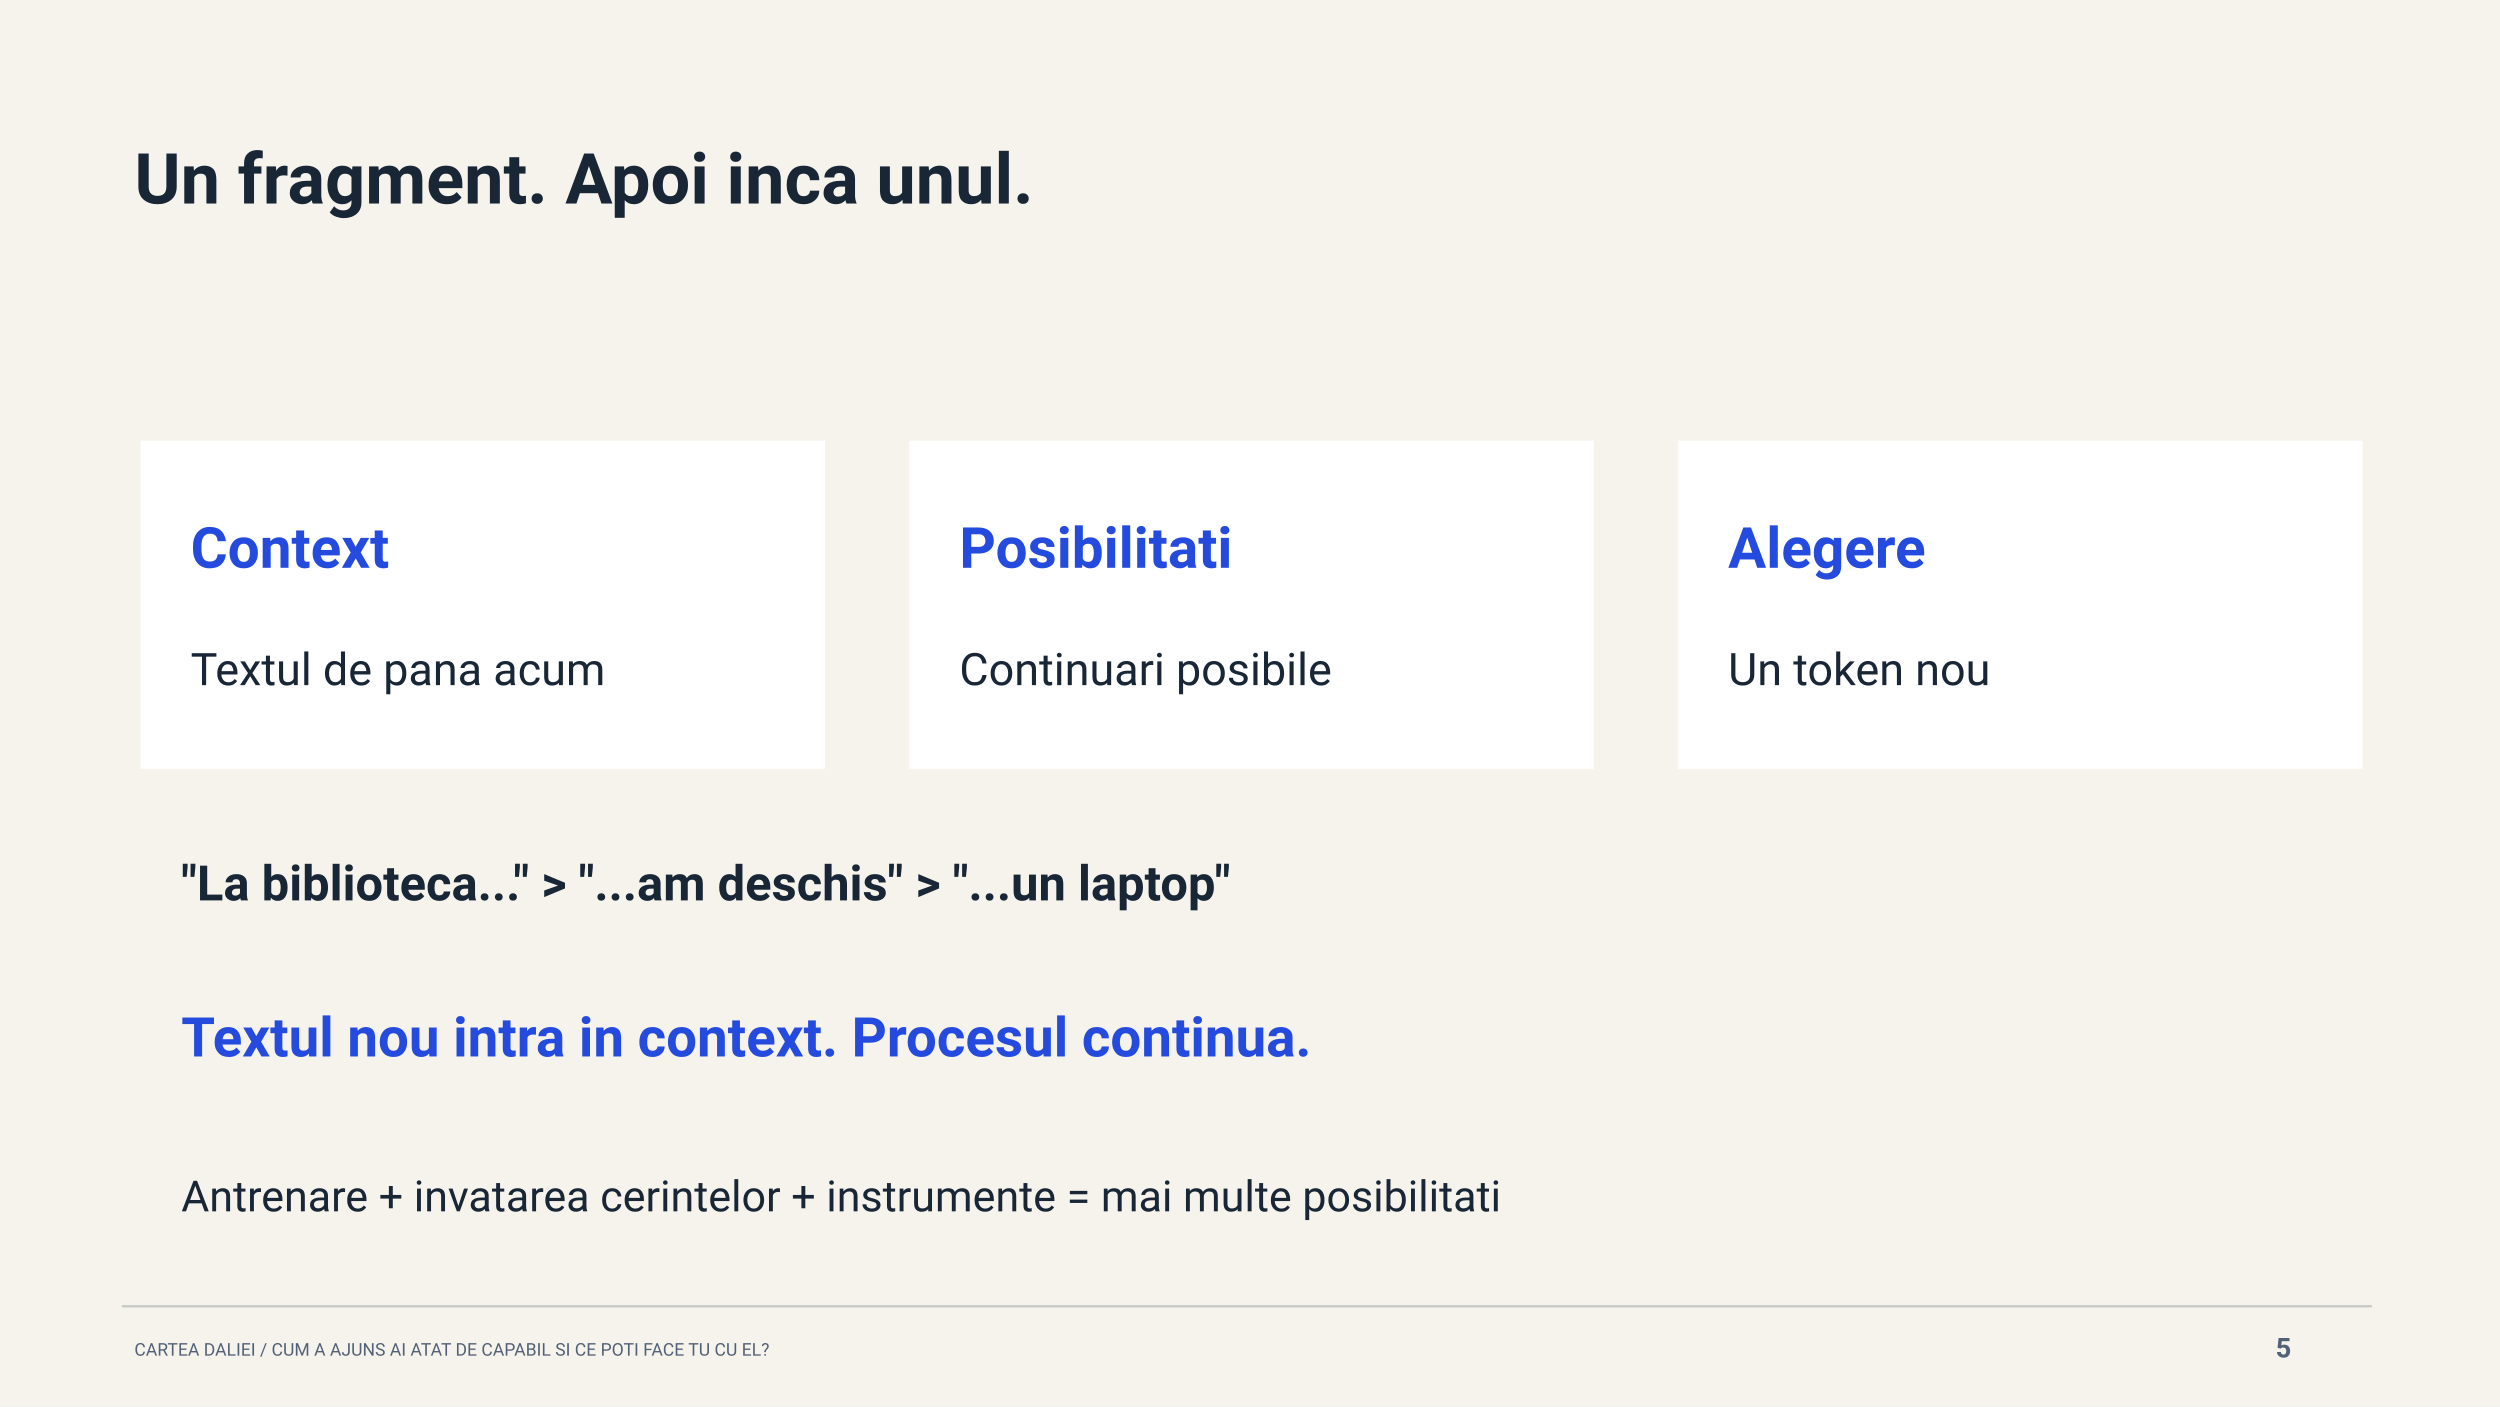
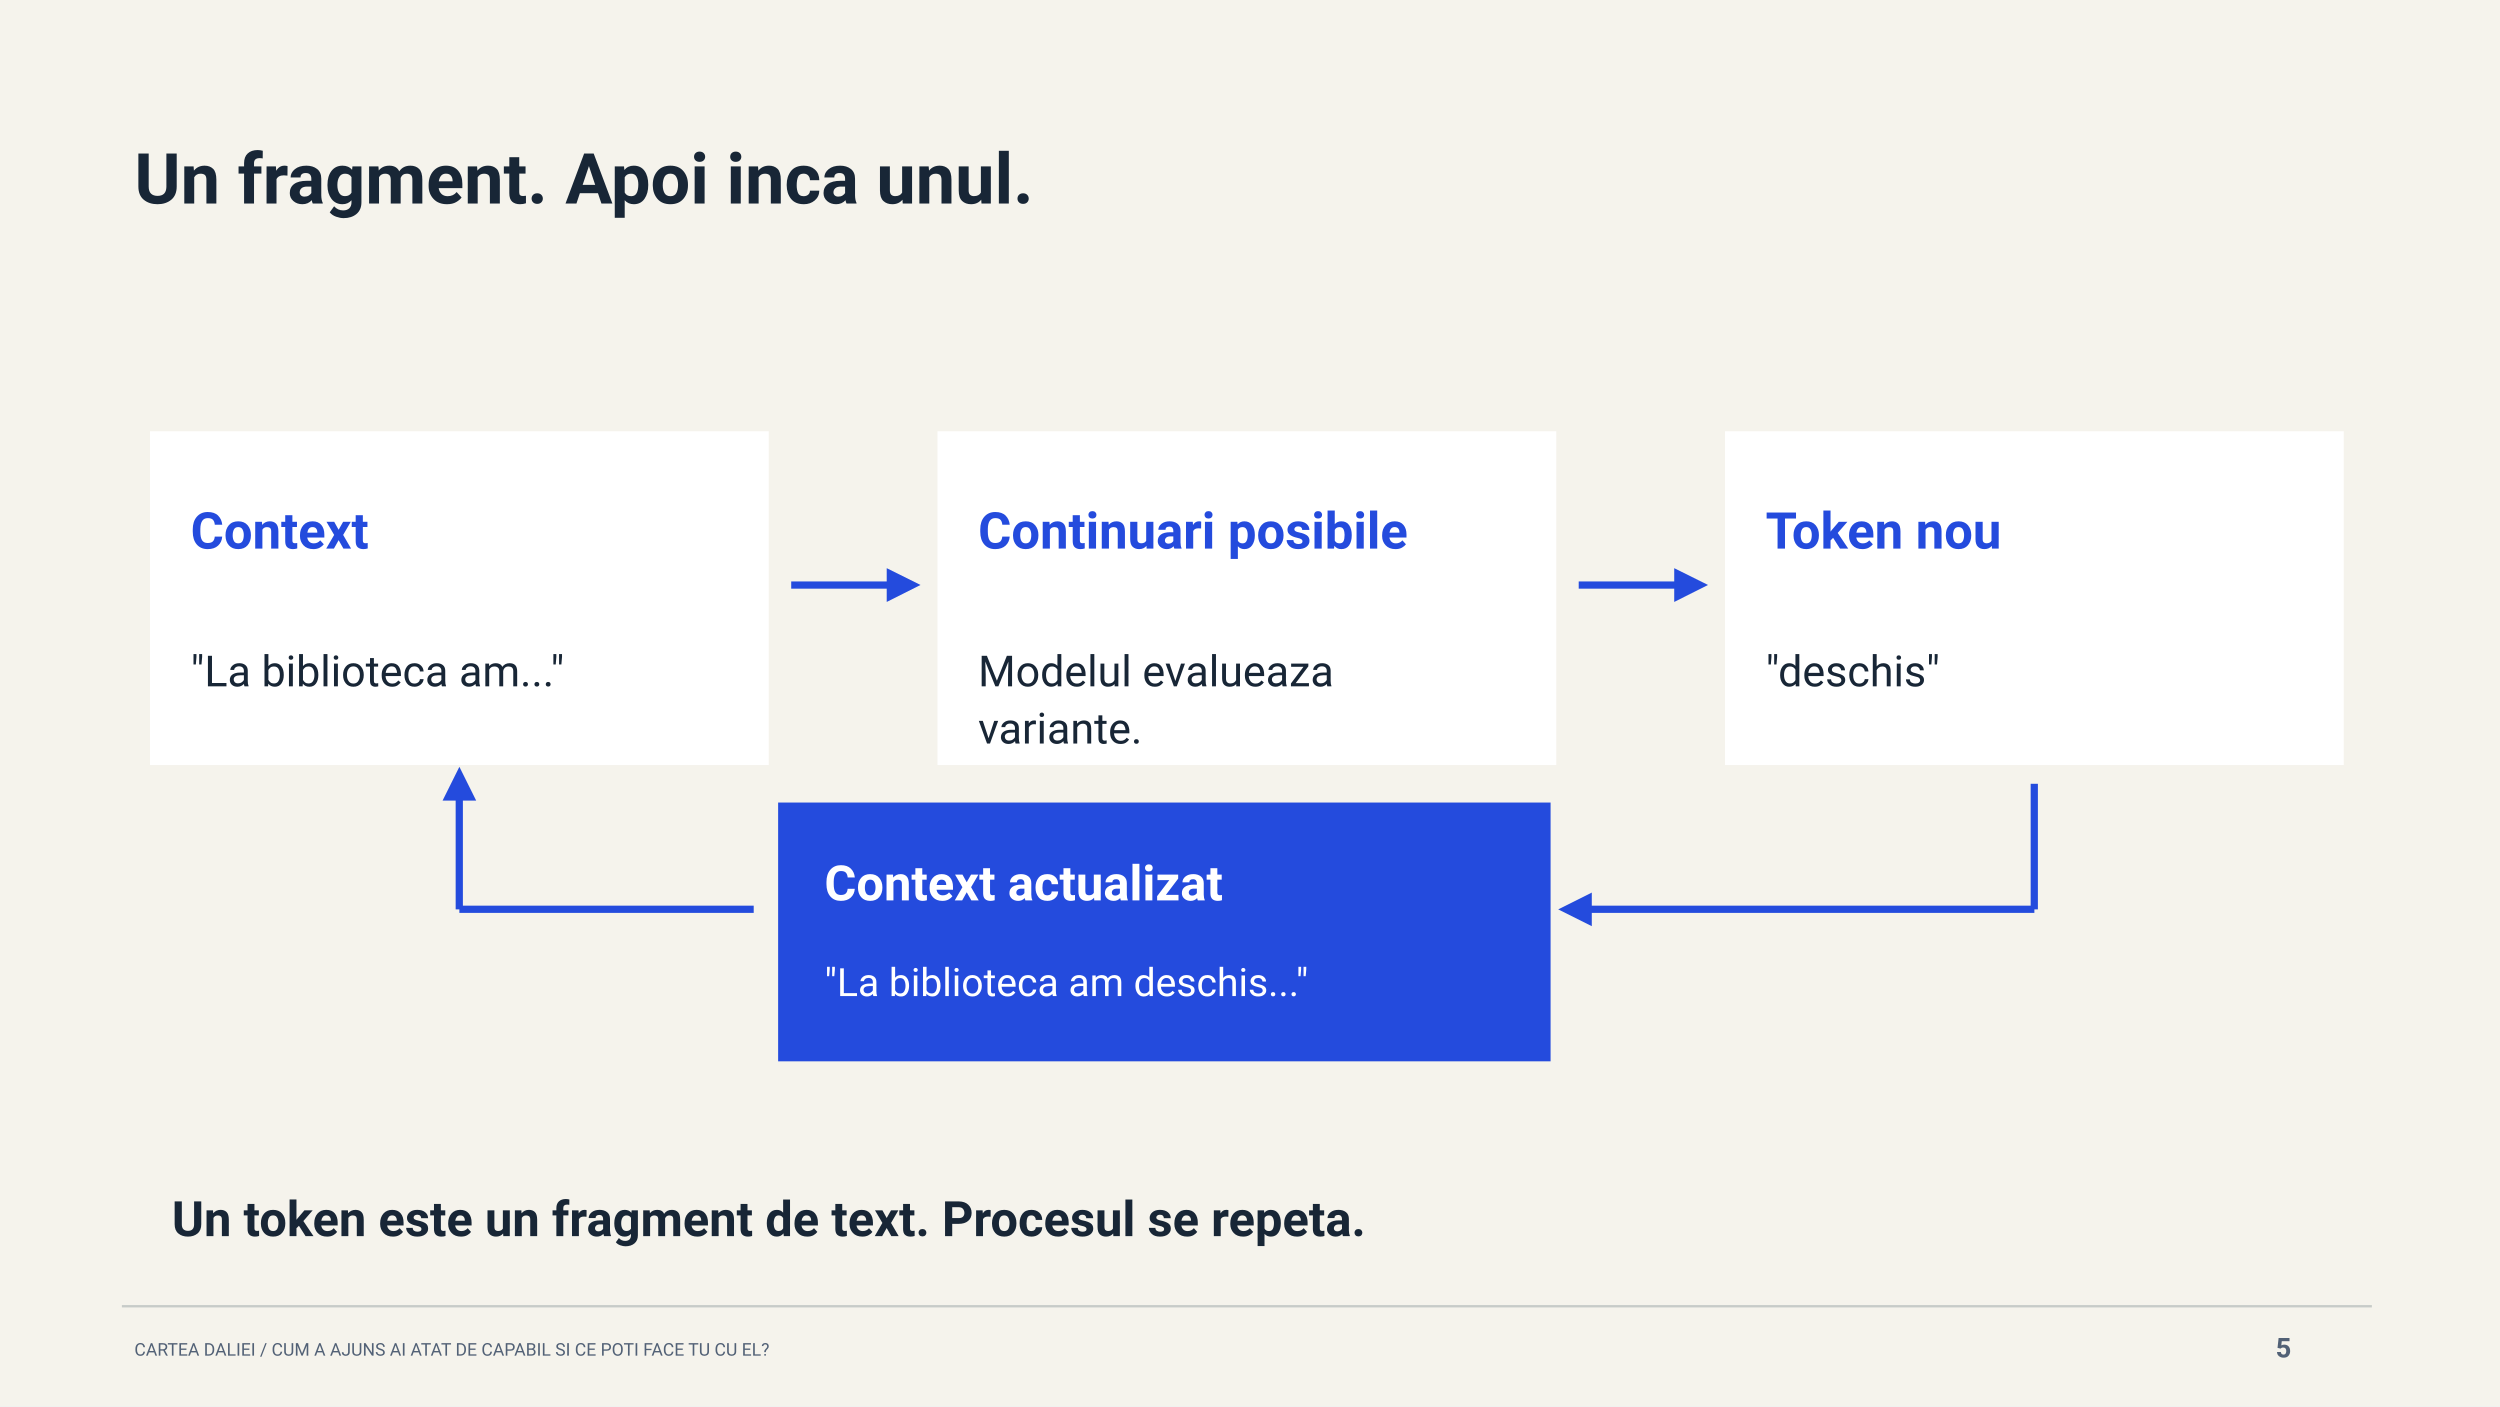
<svg xmlns="http://www.w3.org/2000/svg" width="1280.0" height="720.0" viewBox="0 0 1280.0 720.0">
  <rect x="0" y="0" width="1280.0" height="720.0" fill="#F5F3EC" />
  <rect x="62.4" y="53.8" width="1153.9" height="120.0" fill="none" stroke="none" stroke-width="0.00" />
  <g data-shape-text="0">
    <text x="68.8" y="104.2" text-anchor="start">
      <tspan style="font-weight:bold;font-size:36.0px;font-family:'Aptos Display','Aptos',-apple-system,BlinkMacSystemFont,'Segoe UI',Roboto,sans-serif;fill:#182636;">Un fragment. Apoi inca unul.</tspan>
    </text>
  </g>
  <rect x="62.4" y="668.2" width="1152.0" height="1.2" fill="#C7CBC8" stroke="none" stroke-width="0.00" />
  <g data-shape-text="1" />
  <rect x="62.4" y="679.7" width="1056.0" height="24.8" fill="none" stroke="none" stroke-width="0.00" />
  <g data-shape-text="2">
    <text x="68.8" y="694.1" text-anchor="start">
      <tspan style="font-size:9.0px;font-family:Aptos,'Aptos',-apple-system,BlinkMacSystemFont,'Segoe UI',Roboto,sans-serif;fill:#526176;">CARTEA DALIEI  /  CUM A AJUNS AI ATAT DE CAPABIL SI CE POTI FACE TU CU EL?</tspan>
    </text>
  </g>
  <rect x="1158.7" y="673.9" width="57.6" height="31.5" fill="none" stroke="none" stroke-width="0.00" />
  <g data-shape-text="3">
    <text x="1165.1" y="695.0" text-anchor="start">
      <tspan style="font-weight:bold;font-size:14.0px;font-family:Aptos,'Aptos',-apple-system,BlinkMacSystemFont,'Segoe UI',Roboto,sans-serif;fill:#526176;">5</tspan>
    </text>
  </g>
-   <rect x="72.0" y="225.6" width="350.4" height="168.0" fill="#FFFFFF" stroke="none" stroke-width="0.00" />
+   <rect x="76.8" y="220.8" width="316.8" height="170.9" fill="#FFFFFF" stroke="none" stroke-width="0.00" />
  <g data-shape-text="4" />
-   <rect x="91.2" y="249.6" width="312.0" height="57.6" fill="none" stroke="none" stroke-width="0.00" />
+   <rect x="91.2" y="243.8" width="288.0" height="67.2" fill="none" stroke="none" stroke-width="0.00" />
  <g data-shape-text="5">
-     <text x="97.6" y="290.7" text-anchor="start">
-       <tspan style="font-weight:bold;font-size:29.0px;font-family:Aptos,'Aptos',-apple-system,BlinkMacSystemFont,'Segoe UI',Roboto,sans-serif;fill:#244BDD;">Context</tspan>
+     <text x="97.6" y="280.9" text-anchor="start">
+       <tspan style="font-weight:bold;font-size:26.0px;font-family:Aptos,'Aptos',-apple-system,BlinkMacSystemFont,'Segoe UI',Roboto,sans-serif;fill:#244BDD;">Context</tspan>
    </text>
  </g>
-   <rect x="91.2" y="317.8" width="312.0" height="57.6" fill="none" stroke="none" stroke-width="0.00" />
+   <rect x="91.2" y="319.7" width="288.0" height="62.4" fill="none" stroke="none" stroke-width="0.00" />
  <g data-shape-text="6">
-     <text x="97.6" y="350.8" text-anchor="start">
-       <tspan style="font-size:23.0px;font-family:Aptos,'Aptos',-apple-system,BlinkMacSystemFont,'Segoe UI',Roboto,sans-serif;fill:#182636;">Textul de pana acum</tspan>
+     <text x="97.6" y="351.4" text-anchor="start">
+       <tspan style="font-size:22.0px;font-family:Aptos,'Aptos',-apple-system,BlinkMacSystemFont,'Segoe UI',Roboto,sans-serif;fill:#182636;">"La biblioteca am..."</tspan>
    </text>
  </g>
-   <rect x="465.6" y="225.6" width="350.4" height="168.0" fill="#FFFFFF" stroke="none" stroke-width="0.00" />
+   <rect x="480.0" y="220.8" width="316.8" height="170.9" fill="#FFFFFF" stroke="none" stroke-width="0.00" />
  <g data-shape-text="7" />
-   <rect x="484.8" y="249.6" width="312.0" height="57.6" fill="none" stroke="none" stroke-width="0.00" />
+   <rect x="494.4" y="243.8" width="288.0" height="67.2" fill="none" stroke="none" stroke-width="0.00" />
  <g data-shape-text="8">
-     <text x="491.2" y="290.7" text-anchor="start">
-       <tspan style="font-weight:bold;font-size:29.0px;font-family:Aptos,'Aptos',-apple-system,BlinkMacSystemFont,'Segoe UI',Roboto,sans-serif;fill:#244BDD;">Posibilitati</tspan>
+     <text x="500.8" y="280.9" text-anchor="start">
+       <tspan style="font-weight:bold;font-size:26.0px;font-family:Aptos,'Aptos',-apple-system,BlinkMacSystemFont,'Segoe UI',Roboto,sans-serif;fill:#244BDD;">Continuari posibile</tspan>
    </text>
  </g>
-   <rect x="484.8" y="317.8" width="312.0" height="57.6" fill="none" stroke="none" stroke-width="0.00" />
+   <rect x="494.4" y="319.7" width="288.0" height="71.5" fill="none" stroke="none" stroke-width="0.00" />
  <g data-shape-text="9">
-     <text x="491.2" y="350.8" text-anchor="start">
-       <tspan style="font-size:23.0px;font-family:Aptos,'Aptos',-apple-system,BlinkMacSystemFont,'Segoe UI',Roboto,sans-serif;fill:#182636;">Continuari posibile</tspan>
+     <text x="500.8" y="351.4" text-anchor="start">
+       <tspan style="font-size:22.0px;font-family:Aptos,'Aptos',-apple-system,BlinkMacSystemFont,'Segoe UI',Roboto,sans-serif;fill:#182636;">Modelul evalueaza </tspan>
+     </text>
+     <text x="500.8" y="380.7" text-anchor="start">
+       <tspan style="font-size:22.0px;font-family:Aptos,'Aptos',-apple-system,BlinkMacSystemFont,'Segoe UI',Roboto,sans-serif;fill:#182636;">variante.</tspan>
    </text>
  </g>
-   <rect x="859.2" y="225.6" width="350.4" height="168.0" fill="#FFFFFF" stroke="none" stroke-width="0.00" />
+   <rect x="883.2" y="220.8" width="316.8" height="170.9" fill="#FFFFFF" stroke="none" stroke-width="0.00" />
  <g data-shape-text="10" />
-   <rect x="878.4" y="249.6" width="312.0" height="57.6" fill="none" stroke="none" stroke-width="0.00" />
+   <rect x="897.6" y="243.8" width="288.0" height="67.2" fill="none" stroke="none" stroke-width="0.00" />
  <g data-shape-text="11">
-     <text x="884.8" y="290.7" text-anchor="start">
-       <tspan style="font-weight:bold;font-size:29.0px;font-family:Aptos,'Aptos',-apple-system,BlinkMacSystemFont,'Segoe UI',Roboto,sans-serif;fill:#244BDD;">Alegere</tspan>
+     <text x="904.0" y="280.9" text-anchor="start">
+       <tspan style="font-weight:bold;font-size:26.0px;font-family:Aptos,'Aptos',-apple-system,BlinkMacSystemFont,'Segoe UI',Roboto,sans-serif;fill:#244BDD;">Token nou</tspan>
    </text>
  </g>
-   <rect x="878.4" y="317.8" width="312.0" height="57.6" fill="none" stroke="none" stroke-width="0.00" />
+   <rect x="897.6" y="319.7" width="288.0" height="62.4" fill="none" stroke="none" stroke-width="0.00" />
  <g data-shape-text="12">
-     <text x="884.8" y="350.8" text-anchor="start">
-       <tspan style="font-size:23.0px;font-family:Aptos,'Aptos',-apple-system,BlinkMacSystemFont,'Segoe UI',Roboto,sans-serif;fill:#182636;">Un token nou</tspan>
+     <text x="904.0" y="351.4" text-anchor="start">
+       <tspan style="font-size:22.0px;font-family:Aptos,'Aptos',-apple-system,BlinkMacSystemFont,'Segoe UI',Roboto,sans-serif;fill:#182636;">"deschis"</tspan>
    </text>
  </g>
-   <rect x="86.4" y="425.3" width="1104.0" height="52.8" fill="none" stroke="none" stroke-width="0.00" />
-   <g data-shape-text="13">
-     <text x="92.8" y="461.0" text-anchor="start">
-       <tspan style="font-weight:bold;font-size:25.0px;font-family:Aptos,'Aptos',-apple-system,BlinkMacSystemFont,'Segoe UI',Roboto,sans-serif;fill:#182636;">"La biblioteca..."  &gt;  "...am deschis"  &gt;  "...un laptop"</tspan>
+   <rect x="405.1" y="297.7" width="57.6" height="3.7" fill="#244BDD" stroke="none" stroke-width="0.00" />
+   <g data-shape-text="13" />
+   <g transform="rotate(90.000 462.7 299.5)">
+     <polygon points="462.7,290.9 471.4,308.2 454.1,308.2" fill="#244BDD" stroke="none" stroke-width="0.00" />
+     <g data-shape-text="14" />
+   </g>
+   <rect x="808.3" y="297.7" width="57.6" height="3.7" fill="#244BDD" stroke="none" stroke-width="0.00" />
+   <g data-shape-text="15" />
+   <g transform="rotate(90.000 865.9 299.5)">
+     <polygon points="865.9,290.9 874.6,308.2 857.3,308.2" fill="#244BDD" stroke="none" stroke-width="0.00" />
+     <g data-shape-text="16" />
+   </g>
+   <rect x="1039.7" y="401.3" width="3.7" height="64.3" fill="#244BDD" stroke="none" stroke-width="0.00" />
+   <g data-shape-text="17" />
+   <rect x="806.4" y="463.7" width="235.2" height="3.7" fill="#244BDD" stroke="none" stroke-width="0.00" />
+   <g data-shape-text="18" />
+   <g transform="rotate(270.000 806.4 465.6)">
+     <polygon points="806.4,457.0 815.0,474.2 797.8,474.2" fill="#244BDD" stroke="none" stroke-width="0.00" />
+     <g data-shape-text="19" />
+   </g>
+   <rect x="398.4" y="410.9" width="395.5" height="132.5" fill="#244BDD" stroke="none" stroke-width="0.00" />
+   <g data-shape-text="20" />
+   <rect x="415.7" y="425.3" width="361.0" height="46.1" fill="none" stroke="none" stroke-width="0.00" />
+   <g data-shape-text="21">
+     <text x="422.1" y="461.0" text-anchor="start">
+       <tspan style="font-weight:bold;font-size:25.0px;font-family:Aptos,'Aptos',-apple-system,BlinkMacSystemFont,'Segoe UI',Roboto,sans-serif;fill:#FFFFFF;">Context actualizat</tspan>
    </text>
  </g>
-   <rect x="86.4" y="501.1" width="1104.0" height="62.4" fill="none" stroke="none" stroke-width="0.00" />
-   <g data-shape-text="14">
-     <text x="92.8" y="540.9" text-anchor="start">
-       <tspan style="font-weight:bold;font-size:28.0px;font-family:Aptos,'Aptos',-apple-system,BlinkMacSystemFont,'Segoe UI',Roboto,sans-serif;fill:#244BDD;">Textul nou intra in context. Procesul continua.</tspan>
+   <rect x="415.7" y="481.0" width="361.0" height="43.2" fill="none" stroke="none" stroke-width="0.00" />
+   <g data-shape-text="22">
+     <text x="422.1" y="510.0" text-anchor="start">
+       <tspan style="font-size:20.0px;font-family:Aptos,'Aptos',-apple-system,BlinkMacSystemFont,'Segoe UI',Roboto,sans-serif;fill:#FFFFFF;">"La biblioteca am deschis..."</tspan>
    </text>
  </g>
-   <rect x="86.4" y="588.5" width="1104.0" height="47.0" fill="none" stroke="none" stroke-width="0.00" />
-   <g data-shape-text="15">
-     <text x="92.8" y="620.2" text-anchor="start">
-       <tspan style="font-size:22.0px;font-family:Aptos,'Aptos',-apple-system,BlinkMacSystemFont,'Segoe UI',Roboto,sans-serif;fill:#182636;">Antrenare + invatarea cerintelor + instrumente = mai multe posibilitati</tspan>
+   <rect x="235.2" y="463.7" width="150.7" height="3.7" fill="#244BDD" stroke="none" stroke-width="0.00" />
+   <g data-shape-text="23" />
+   <rect x="233.3" y="401.3" width="3.7" height="64.3" fill="#244BDD" stroke="none" stroke-width="0.00" />
+   <g data-shape-text="24" />
+   <polygon points="235.2,392.6 243.8,409.9 226.6,409.9" fill="#244BDD" stroke="none" stroke-width="0.00" />
+   <g data-shape-text="25" />
+   <rect x="81.6" y="597.1" width="1104.0" height="46.1" fill="none" stroke="none" stroke-width="0.00" />
+   <g data-shape-text="26">
+     <text x="88.0" y="632.9" text-anchor="start">
+       <tspan style="font-weight:bold;font-size:25.0px;font-family:Aptos,'Aptos',-apple-system,BlinkMacSystemFont,'Segoe UI',Roboto,sans-serif;fill:#182636;">Un token este un fragment de text. Procesul se repeta.</tspan>
    </text>
  </g>
</svg>
